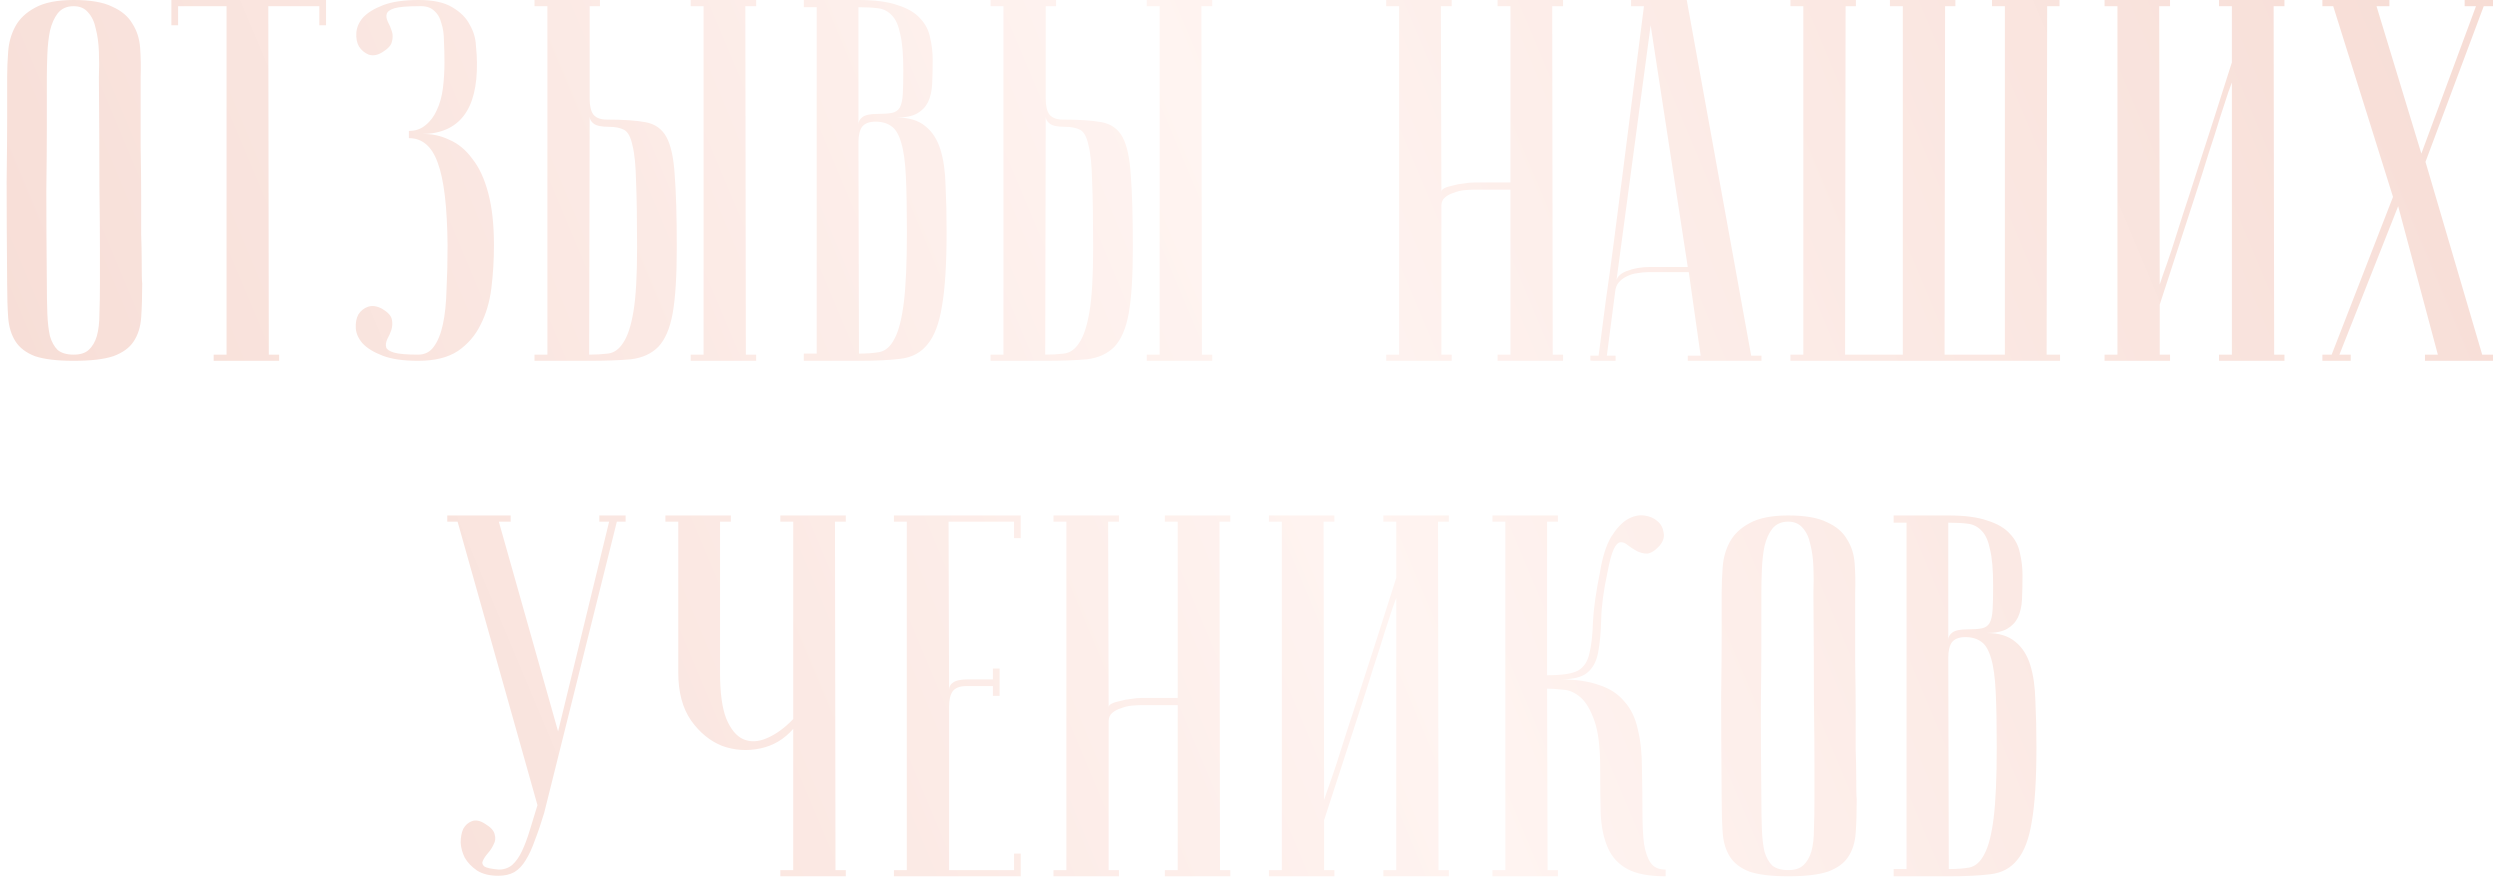
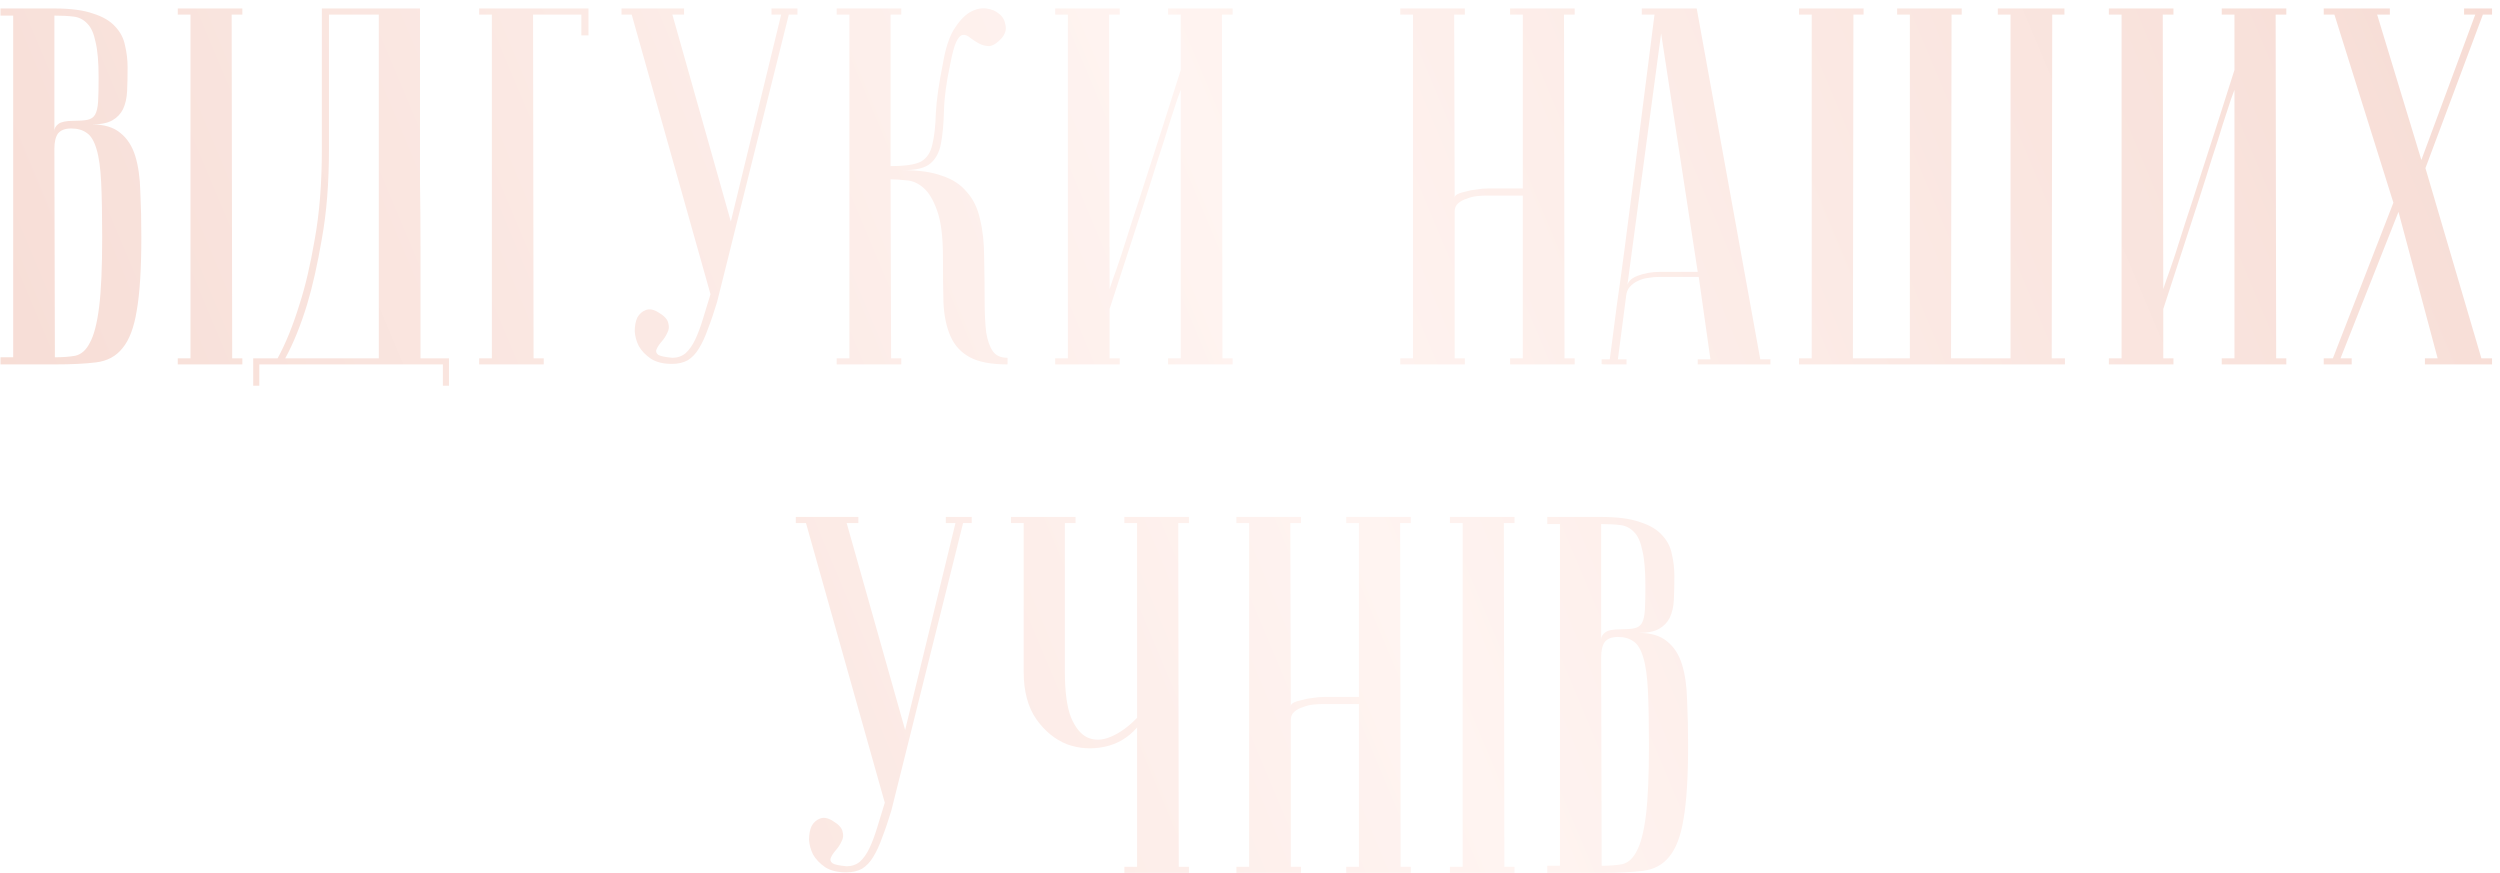
- <svg xmlns="http://www.w3.org/2000/svg" width="291" height="102" viewBox="0 0 291 102" fill="none">
-   <path d="M0.832 33C0.792 28.2 0.772 24.26 0.772 21.18C0.812 18.1 0.832 15.66 0.832 13.86V9C0.832 8.04 0.872 7.04 0.952 6C1.032 4.92 1.312 3.94 1.792 3.06C2.272 2.18 3.032 1.46 4.072 0.9C5.152 0.3 6.652 -2.86102e-06 8.572 -2.86102e-06C10.532 -2.86102e-06 12.032 0.26 13.072 0.78C14.152 1.26 14.932 1.92 15.412 2.76C15.932 3.56 16.232 4.5 16.312 5.58C16.392 6.66 16.412 7.8 16.372 9C16.372 12.04 16.372 14.72 16.372 17.04C16.412 19.32 16.432 21.32 16.432 23.04C16.432 24.72 16.432 26.14 16.432 27.3C16.472 28.46 16.492 29.4 16.492 30.12C16.492 31.84 16.512 32.8 16.552 33C16.552 34.52 16.512 35.84 16.432 36.96C16.352 38.08 16.052 39.02 15.532 39.78C15.052 40.5 14.272 41.06 13.192 41.46C12.112 41.82 10.572 42 8.572 42C6.652 42 5.152 41.82 4.072 41.46C3.032 41.06 2.272 40.48 1.792 39.72C1.312 38.96 1.032 38.04 0.952 36.96C0.872 35.84 0.832 34.52 0.832 33ZM5.452 33C5.452 34.32 5.472 35.5 5.512 36.54C5.552 37.54 5.652 38.4 5.812 39.12C6.012 39.8 6.312 40.34 6.712 40.74C7.152 41.1 7.772 41.28 8.572 41.28C9.332 41.28 9.912 41.1 10.312 40.74C10.752 40.34 11.072 39.8 11.272 39.12C11.472 38.4 11.572 37.54 11.572 36.54C11.612 35.5 11.632 34.32 11.632 33V28.92C11.632 27.24 11.612 24.84 11.572 21.72C11.572 18.56 11.552 14.32 11.512 9C11.552 7.96 11.552 6.96 11.512 6C11.472 5 11.352 4.12 11.152 3.36C10.992 2.56 10.692 1.92 10.252 1.44C9.852 0.96 9.292 0.72 8.572 0.72C7.772 0.72 7.152 1 6.712 1.56C6.312 2.08 6.012 2.76 5.812 3.6C5.652 4.4 5.552 5.3 5.512 6.3C5.472 7.26 5.452 8.16 5.452 9V14.76C5.452 16.72 5.432 19.22 5.392 22.26C5.392 25.26 5.412 28.84 5.452 33ZM37.95 -2.86102e-06V2.94H37.17V0.72H31.23L31.29 41.28H32.49V42H24.87V41.28H26.37V0.72H20.73V2.94H19.95V-2.86102e-06H37.95ZM48.676 41.28C49.436 41.28 50.036 40.98 50.476 40.38C50.956 39.74 51.316 38.86 51.556 37.74C51.796 36.62 51.936 35.28 51.976 33.72C52.056 32.16 52.096 30.44 52.096 28.56C52.056 24.08 51.676 20.88 50.956 18.96C50.276 17.04 49.156 16.08 47.596 16.08V15.24C48.356 15.24 48.996 15.02 49.516 14.58C50.076 14.14 50.516 13.56 50.836 12.84C51.196 12.08 51.436 11.22 51.556 10.26C51.676 9.3 51.736 8.3 51.736 7.26C51.736 6.42 51.716 5.6 51.676 4.8C51.676 4 51.576 3.3 51.376 2.7C51.216 2.06 50.916 1.56 50.476 1.2C50.076 0.84 49.496 0.68 48.736 0.72C47.416 0.72 46.476 0.8 45.916 0.96C45.396 1.12 45.096 1.34 45.016 1.62C44.936 1.86 44.976 2.16 45.136 2.52C45.336 2.88 45.496 3.26 45.616 3.66C45.736 4.02 45.736 4.42 45.616 4.86C45.536 5.26 45.176 5.66 44.536 6.06C43.976 6.42 43.436 6.52 42.916 6.36C42.436 6.16 42.056 5.84 41.776 5.4C41.536 4.96 41.436 4.44 41.476 3.84C41.516 3.2 41.776 2.6 42.256 2.04C42.776 1.48 43.556 1 44.596 0.6C45.636 0.2 47.016 -2.86102e-06 48.736 -2.86102e-06C50.416 -2.86102e-06 51.716 0.28 52.636 0.84C53.596 1.4 54.276 2.08 54.676 2.88C55.116 3.64 55.356 4.44 55.396 5.28C55.476 6.12 55.516 6.78 55.516 7.26C55.596 12.78 53.456 15.56 49.096 15.6C50.216 15.56 51.276 15.78 52.276 16.26C53.316 16.7 54.216 17.44 54.976 18.48C55.776 19.48 56.396 20.82 56.836 22.5C57.276 24.14 57.496 26.16 57.496 28.56C57.496 30.24 57.396 31.9 57.196 33.54C56.996 35.14 56.576 36.56 55.936 37.8C55.336 39.04 54.456 40.06 53.296 40.86C52.136 41.62 50.596 42 48.676 42C46.956 42 45.576 41.8 44.536 41.4C43.496 41 42.716 40.52 42.196 39.96C41.716 39.4 41.456 38.82 41.416 38.22C41.376 37.58 41.476 37.04 41.716 36.6C41.996 36.16 42.376 35.86 42.856 35.7C43.336 35.54 43.876 35.62 44.476 35.94C45.156 36.34 45.536 36.76 45.616 37.2C45.696 37.6 45.676 38 45.556 38.4C45.436 38.76 45.276 39.12 45.076 39.48C44.916 39.84 44.876 40.16 44.956 40.44C45.036 40.68 45.336 40.88 45.856 41.04C46.416 41.2 47.356 41.28 48.676 41.28ZM80.397 0.72V-2.86102e-06H88.017V0.72H86.757L86.817 41.28H88.017V42H80.397V41.28H81.897V0.72H80.397ZM62.217 42V41.28H63.717V0.72H62.217V-2.86102e-06H69.837V0.72H68.637V11.52C68.637 12.32 68.777 12.92 69.057 13.32C69.377 13.72 69.897 13.92 70.617 13.92C72.537 13.92 74.037 14.02 75.117 14.22C76.237 14.42 77.057 15 77.577 15.96C78.097 16.92 78.417 18.4 78.537 20.4C78.697 22.4 78.777 25.22 78.777 28.86C78.777 32.14 78.617 34.68 78.297 36.48C77.977 38.24 77.417 39.54 76.617 40.38C75.817 41.18 74.757 41.66 73.437 41.82C72.117 41.94 70.497 42 68.577 42H62.217ZM68.577 41.28C69.337 41.28 70.057 41.24 70.737 41.16C71.457 41.08 72.057 40.66 72.537 39.9C73.057 39.14 73.457 37.92 73.737 36.24C74.017 34.56 74.157 32.1 74.157 28.86C74.157 25.58 74.117 23 74.037 21.12C73.997 19.24 73.857 17.84 73.617 16.92C73.417 15.96 73.097 15.36 72.657 15.12C72.217 14.88 71.617 14.76 70.857 14.76C70.017 14.76 69.437 14.64 69.117 14.4C68.797 14.16 68.637 13.88 68.637 13.56L68.577 41.28ZM99.984 41.16C100.904 41.16 101.704 41.1 102.384 40.98C103.104 40.82 103.684 40.3 104.124 39.42C104.604 38.54 104.964 37.14 105.204 35.22C105.444 33.3 105.564 30.56 105.564 27C105.564 24.32 105.524 22.16 105.444 20.52C105.364 18.84 105.184 17.54 104.904 16.62C104.624 15.66 104.244 15.02 103.764 14.7C103.284 14.34 102.664 14.16 101.904 14.16C101.184 14.16 100.664 14.36 100.344 14.76C100.064 15.16 99.924 15.76 99.924 16.56L99.984 41.16ZM93.564 -2.86102e-06H99.924C101.844 -2.86102e-06 103.364 0.2 104.484 0.6C105.644 0.96 106.524 1.48 107.124 2.16C107.724 2.8 108.104 3.54 108.264 4.38C108.464 5.22 108.564 6.08 108.564 6.96C108.564 8 108.544 8.94 108.504 9.78C108.464 10.58 108.304 11.28 108.024 11.88C107.744 12.44 107.324 12.88 106.764 13.2C106.204 13.52 105.404 13.68 104.364 13.68C105.804 13.68 106.924 14.02 107.724 14.7C108.524 15.34 109.104 16.24 109.464 17.4C109.824 18.56 110.024 19.96 110.064 21.6C110.144 23.24 110.184 25.04 110.184 27C110.184 30.72 110.004 33.6 109.644 35.64C109.324 37.64 108.764 39.12 107.964 40.08C107.204 41.04 106.164 41.6 104.844 41.76C103.564 41.92 101.944 42 99.984 42H93.564V41.16H95.064V0.84H93.564V-2.86102e-06ZM99.924 14.46C99.924 14.14 100.084 13.86 100.404 13.62C100.724 13.38 101.304 13.26 102.144 13.26C102.864 13.26 103.424 13.22 103.824 13.14C104.224 13.06 104.524 12.86 104.724 12.54C104.924 12.18 105.044 11.66 105.084 10.98C105.124 10.3 105.144 9.36 105.144 8.16C105.144 6.32 105.024 4.92 104.784 3.96C104.584 2.96 104.264 2.24 103.824 1.8C103.384 1.32 102.844 1.04 102.204 0.96C101.564 0.88 100.804 0.84 99.924 0.84V14.46ZM133.483 0.72V-2.86102e-06H141.103V0.72H139.843L139.903 41.28H141.103V42H133.483V41.28H134.983V0.72H133.483ZM115.303 42V41.28H116.803V0.72H115.303V-2.86102e-06H122.923V0.72H121.723V11.52C121.723 12.32 121.863 12.92 122.143 13.32C122.463 13.72 122.983 13.92 123.703 13.92C125.623 13.92 127.123 14.02 128.203 14.22C129.323 14.42 130.143 15 130.663 15.96C131.183 16.92 131.503 18.4 131.623 20.4C131.783 22.4 131.863 25.22 131.863 28.86C131.863 32.14 131.703 34.68 131.383 36.48C131.063 38.24 130.503 39.54 129.703 40.38C128.903 41.18 127.843 41.66 126.523 41.82C125.203 41.94 123.583 42 121.663 42H115.303ZM121.663 41.28C122.423 41.28 123.143 41.24 123.823 41.16C124.543 41.08 125.143 40.66 125.623 39.9C126.143 39.14 126.543 37.92 126.823 36.24C127.103 34.56 127.243 32.1 127.243 28.86C127.243 25.58 127.203 23 127.123 21.12C127.083 19.24 126.943 17.84 126.703 16.92C126.503 15.96 126.183 15.36 125.743 15.12C125.303 14.88 124.703 14.76 123.943 14.76C123.103 14.76 122.523 14.64 122.203 14.4C121.883 14.16 121.723 13.88 121.723 13.56L121.663 41.28ZM175.817 22.08H171.437C171.197 22.08 170.857 22.1 170.417 22.14C170.017 22.18 169.617 22.28 169.217 22.44C168.817 22.56 168.477 22.74 168.197 22.98C167.917 23.22 167.777 23.54 167.777 23.94V41.28H168.977V42H161.357V41.28H162.857V0.72H161.357V-2.86102e-06H168.977V0.72H167.717L167.777 22.32C167.777 22.16 167.897 22.02 168.137 21.9C168.377 21.78 168.697 21.68 169.097 21.6C169.497 21.48 169.917 21.4 170.357 21.36C170.797 21.28 171.237 21.24 171.677 21.24H175.817V0.72H174.317V-2.86102e-06H181.937V0.72H180.677L180.737 41.28H181.937V42H174.317V41.28H175.817V22.08ZM196.456 31.08L192.136 2.94L188.116 32.94C188.116 32.34 188.516 31.88 189.316 31.56C190.156 31.24 191.056 31.08 192.016 31.08H196.456ZM196.576 31.68H191.776C191.416 31.68 191.016 31.72 190.576 31.8C190.176 31.84 189.776 31.96 189.376 32.16C189.016 32.32 188.696 32.56 188.416 32.88C188.176 33.16 188.036 33.54 187.996 34.02L187.036 41.4H188.056V42C187.936 42 187.696 42 187.336 42C187.016 42 186.696 42 186.376 42C186.056 42 185.776 42 185.536 42C185.256 42 185.116 41.98 185.116 41.94V41.4H186.076C186.076 41.36 186.156 40.76 186.316 39.6C186.476 38.4 186.676 36.86 186.916 34.98C187.196 33.06 187.496 30.88 187.816 28.44C188.136 26 188.456 23.52 188.776 21C189.536 15.04 190.396 8.28 191.356 0.72H189.856V-2.86102e-06H196.336L203.836 41.4H205.036V42H196.456V41.4H197.956L196.576 31.68ZM221.488 41.28V0.72H219.988V-2.86102e-06H227.608V0.72H226.408L226.348 41.28H233.368V0.72H231.868V-2.86102e-06H239.728V0.72H238.288L238.228 41.28H239.788V42H208.408V41.28H209.908V0.72H208.408V-2.86102e-06H216.028V0.72H214.828L214.768 41.28H221.488ZM259.791 9.6C259.791 9.6 259.651 9.98 259.371 10.74C259.131 11.46 258.811 12.44 258.411 13.68C258.051 14.88 257.611 16.26 257.091 17.82C256.611 19.38 256.111 20.96 255.591 22.56C254.351 26.36 252.951 30.66 251.391 35.46V41.28H252.591V42H244.971V41.28H246.471V0.72H244.971V-2.86102e-06H252.591V0.72H251.331L251.391 33.12C251.391 33.12 251.511 32.76 251.751 32.04C252.031 31.28 252.371 30.3 252.771 29.1C253.171 27.86 253.611 26.48 254.091 24.96C254.611 23.4 255.131 21.8 255.651 20.16C256.891 16.36 258.271 12.06 259.791 7.26V0.72H258.291V-2.86102e-06H265.911V0.72H264.651L264.711 41.28H265.911V42H258.291V41.28H259.791V9.6ZM278.546 22.92L271.586 0.72H270.326V-2.86102e-06H278.126V0.72H276.626L281.846 17.88L288.206 0.72H286.886V-2.86102e-06H290.186V0.72H289.106L282.326 18.84L288.926 41.28H290.186V42H282.266V41.28H283.766L279.146 24L272.306 41.28H273.626V42H270.326V41.28H271.406L278.546 22.92ZM58.062 101.22C58.662 101.22 59.182 101.04 59.622 100.68C60.062 100.28 60.442 99.74 60.762 99.06C61.082 98.38 61.382 97.58 61.662 96.66C61.942 95.74 62.242 94.76 62.562 93.72L53.262 60.72H52.062V60H59.442V60.72H58.062L64.962 85.14L70.902 60.72H69.762V60H72.822V60.72H71.802L63.342 94.62C62.982 95.82 62.622 96.88 62.262 97.8C61.942 98.72 61.582 99.5 61.182 100.14C60.822 100.74 60.382 101.2 59.862 101.52C59.342 101.8 58.722 101.94 58.002 101.94C57.002 101.94 56.182 101.74 55.542 101.34C54.902 100.9 54.422 100.4 54.102 99.84C53.822 99.28 53.662 98.7 53.622 98.1C53.622 97.46 53.722 96.92 53.922 96.48C54.162 96.04 54.502 95.74 54.942 95.58C55.382 95.42 55.882 95.52 56.442 95.88C57.122 96.28 57.502 96.7 57.582 97.14C57.702 97.54 57.662 97.92 57.462 98.28C57.302 98.64 57.082 98.98 56.802 99.3C56.522 99.62 56.322 99.92 56.202 100.2C56.082 100.44 56.142 100.66 56.382 100.86C56.622 101.02 57.182 101.14 58.062 101.22ZM92.331 84.84C91.291 86.04 90.011 86.8 88.491 87.12C86.971 87.44 85.491 87.34 84.051 86.82C82.651 86.26 81.451 85.28 80.451 83.88C79.451 82.44 78.951 80.58 78.951 78.3V60.72H77.451V60H85.071V60.72H83.811V78.3C83.811 80.62 84.051 82.4 84.531 83.64C85.051 84.88 85.711 85.68 86.511 86.04C87.351 86.4 88.271 86.36 89.271 85.92C90.311 85.48 91.331 84.74 92.331 83.7V60.72H90.831V60H98.451V60.72H97.191L97.251 101.28H98.451V102H90.831V101.28H92.331V84.84ZM118.813 60V62.64H118.033V60.72H110.413L110.473 80.34C110.473 79.94 110.633 79.64 110.953 79.44C111.273 79.2 111.853 79.08 112.693 79.08H115.573V77.82H116.353V81H115.573V79.86H112.453C111.733 79.86 111.213 80.06 110.893 80.46C110.613 80.86 110.473 81.46 110.473 82.26V101.28H118.033V99.36H118.813V102H104.053V101.28H105.553V60.72H104.053V60H118.813ZM137.087 82.08H132.707C132.467 82.08 132.127 82.1 131.687 82.14C131.287 82.18 130.887 82.28 130.487 82.44C130.087 82.56 129.747 82.74 129.467 82.98C129.187 83.22 129.047 83.54 129.047 83.94V101.28H130.247V102H122.627V101.28H124.127V60.72H122.627V60H130.247V60.72H128.987L129.047 82.32C129.047 82.16 129.167 82.02 129.407 81.9C129.647 81.78 129.967 81.68 130.367 81.6C130.767 81.48 131.187 81.4 131.627 81.36C132.067 81.28 132.507 81.24 132.947 81.24H137.087V60.72H135.587V60H143.207V60.72H141.947L142.007 101.28H143.207V102H135.587V101.28H137.087V82.08ZM162.525 69.6C162.525 69.6 162.385 69.98 162.105 70.74C161.865 71.46 161.545 72.44 161.145 73.68C160.785 74.88 160.345 76.26 159.825 77.82C159.345 79.38 158.845 80.96 158.325 82.56C157.085 86.36 155.685 90.66 154.125 95.46V101.28H155.325V102H147.705V101.28H149.205V60.72H147.705V60H155.325V60.72H154.065L154.125 93.12C154.125 93.12 154.245 92.76 154.485 92.04C154.765 91.28 155.105 90.3 155.505 89.1C155.905 87.86 156.345 86.48 156.825 84.96C157.345 83.4 157.865 81.8 158.385 80.16C159.625 76.36 161.005 72.06 162.525 67.26V60.72H161.025V60H168.645V60.72H167.385L167.445 101.28H168.645V102H161.025V101.28H162.525V69.6ZM186.261 66.48C186.541 64.8 186.961 63.48 187.521 62.52C188.121 61.56 188.741 60.88 189.381 60.48C190.061 60.08 190.721 59.92 191.361 60C192.001 60.08 192.521 60.3 192.921 60.66C193.321 60.98 193.561 61.42 193.641 61.98C193.761 62.5 193.601 63.02 193.161 63.54C192.641 64.1 192.161 64.4 191.721 64.44C191.321 64.44 190.921 64.34 190.521 64.14C190.161 63.94 189.821 63.72 189.501 63.48C189.181 63.2 188.881 63.08 188.601 63.12C188.321 63.16 188.061 63.44 187.821 63.96C187.581 64.48 187.341 65.38 187.101 66.66C186.661 68.7 186.421 70.5 186.381 72.06C186.341 73.62 186.221 74.92 186.021 75.96C185.821 77 185.401 77.78 184.761 78.3C184.161 78.82 183.101 79.08 181.581 79.08C183.421 79.08 184.941 79.3 186.141 79.74C187.381 80.14 188.361 80.78 189.081 81.66C189.841 82.5 190.361 83.58 190.641 84.9C190.961 86.18 191.121 87.68 191.121 89.4C191.161 91.32 191.181 93.02 191.181 94.5C191.181 95.98 191.241 97.22 191.361 98.22C191.521 99.18 191.781 99.92 192.141 100.44C192.501 100.96 193.081 101.22 193.881 101.22V102C191.961 102 190.481 101.72 189.441 101.16C188.401 100.6 187.641 99.78 187.161 98.7C186.681 97.62 186.401 96.3 186.321 94.74C186.281 93.18 186.261 91.4 186.261 89.4C186.261 87 186.041 85.18 185.601 83.94C185.161 82.66 184.621 81.74 183.981 81.18C183.341 80.62 182.661 80.32 181.941 80.28C181.221 80.2 180.601 80.16 180.081 80.16L180.141 101.28H181.341V102H173.721V101.28H175.221V60.72H173.721V60H181.341V60.72H180.081V78.6C181.801 78.6 183.001 78.42 183.681 78.06C184.361 77.66 184.801 77 185.001 76.08C185.241 75.12 185.381 73.88 185.421 72.36C185.501 70.8 185.781 68.84 186.261 66.48ZM200.402 93C200.362 88.2 200.342 84.26 200.342 81.18C200.382 78.1 200.402 75.66 200.402 73.86V69C200.402 68.04 200.442 67.04 200.522 66C200.602 64.92 200.882 63.94 201.362 63.06C201.842 62.18 202.602 61.46 203.642 60.9C204.722 60.3 206.222 60 208.142 60C210.102 60 211.602 60.26 212.642 60.78C213.722 61.26 214.502 61.92 214.982 62.76C215.502 63.56 215.802 64.5 215.882 65.58C215.962 66.66 215.982 67.8 215.942 69C215.942 72.04 215.942 74.72 215.942 77.04C215.982 79.32 216.002 81.32 216.002 83.04C216.002 84.72 216.002 86.14 216.002 87.3C216.042 88.46 216.062 89.4 216.062 90.12C216.062 91.84 216.082 92.8 216.122 93C216.122 94.52 216.082 95.84 216.002 96.96C215.922 98.08 215.622 99.02 215.102 99.78C214.622 100.5 213.842 101.06 212.762 101.46C211.682 101.82 210.142 102 208.142 102C206.222 102 204.722 101.82 203.642 101.46C202.602 101.06 201.842 100.48 201.362 99.72C200.882 98.96 200.602 98.04 200.522 96.96C200.442 95.84 200.402 94.52 200.402 93ZM205.022 93C205.022 94.32 205.042 95.5 205.082 96.54C205.122 97.54 205.222 98.4 205.382 99.12C205.582 99.8 205.882 100.34 206.282 100.74C206.722 101.1 207.342 101.28 208.142 101.28C208.902 101.28 209.482 101.1 209.882 100.74C210.322 100.34 210.642 99.8 210.842 99.12C211.042 98.4 211.142 97.54 211.142 96.54C211.182 95.5 211.202 94.32 211.202 93V88.92C211.202 87.24 211.182 84.84 211.142 81.72C211.142 78.56 211.122 74.32 211.082 69C211.122 67.96 211.122 66.96 211.082 66C211.042 65 210.922 64.12 210.722 63.36C210.562 62.56 210.262 61.92 209.822 61.44C209.422 60.96 208.862 60.72 208.142 60.72C207.342 60.72 206.722 61 206.282 61.56C205.882 62.08 205.582 62.76 205.382 63.6C205.222 64.4 205.122 65.3 205.082 66.3C205.042 67.26 205.022 68.16 205.022 69V74.76C205.022 76.72 205.002 79.22 204.962 82.26C204.962 85.26 204.982 88.84 205.022 93ZM226.84 101.16C227.76 101.16 228.56 101.1 229.24 100.98C229.96 100.82 230.54 100.3 230.98 99.42C231.46 98.54 231.82 97.14 232.06 95.22C232.3 93.3 232.42 90.56 232.42 87C232.42 84.32 232.38 82.16 232.3 80.52C232.22 78.84 232.04 77.54 231.76 76.62C231.48 75.66 231.1 75.02 230.62 74.7C230.14 74.34 229.52 74.16 228.76 74.16C228.04 74.16 227.52 74.36 227.2 74.76C226.92 75.16 226.78 75.76 226.78 76.56L226.84 101.16ZM220.42 60H226.78C228.7 60 230.22 60.2 231.34 60.6C232.5 60.96 233.38 61.48 233.98 62.16C234.58 62.8 234.96 63.54 235.12 64.38C235.32 65.22 235.42 66.08 235.42 66.96C235.42 68 235.4 68.94 235.36 69.78C235.32 70.58 235.16 71.28 234.88 71.88C234.6 72.44 234.18 72.88 233.62 73.2C233.06 73.52 232.26 73.68 231.22 73.68C232.66 73.68 233.78 74.02 234.58 74.7C235.38 75.34 235.96 76.24 236.32 77.4C236.68 78.56 236.88 79.96 236.92 81.6C237 83.24 237.04 85.04 237.04 87C237.04 90.72 236.86 93.6 236.5 95.64C236.18 97.64 235.62 99.12 234.82 100.08C234.06 101.04 233.02 101.6 231.7 101.76C230.42 101.92 228.8 102 226.84 102H220.42V101.16H221.92V60.84H220.42V60ZM226.78 74.46C226.78 74.14 226.94 73.86 227.26 73.62C227.58 73.38 228.16 73.26 229 73.26C229.72 73.26 230.28 73.22 230.68 73.14C231.08 73.06 231.38 72.86 231.58 72.54C231.78 72.18 231.9 71.66 231.94 70.98C231.98 70.3 232 69.36 232 68.16C232 66.32 231.88 64.92 231.64 63.96C231.44 62.96 231.12 62.24 230.68 61.8C230.24 61.32 229.7 61.04 229.06 60.96C228.42 60.88 227.66 60.84 226.78 60.84V74.46Z" fill="url(#paint0_linear_64_591)" />
+ <svg xmlns="http://www.w3.org/2000/svg" width="295" height="103" viewBox="0 0 295 103" fill="none">
+   <path d="M6.477 42.16C7.397 42.16 8.197 42.1 8.877 41.98C9.597 41.82 10.177 41.3 10.617 40.42C11.097 39.54 11.457 38.14 11.697 36.22C11.937 34.3 12.057 31.56 12.057 28C12.057 25.32 12.017 23.16 11.937 21.52C11.857 19.84 11.677 18.54 11.397 17.62C11.117 16.66 10.737 16.02 10.257 15.7C9.777 15.34 9.157 15.16 8.397 15.16C7.677 15.16 7.157 15.36 6.837 15.76C6.557 16.16 6.417 16.76 6.417 17.56L6.477 42.16ZM0.057 1H6.417C8.337 1 9.857 1.2 10.977 1.6C12.137 1.96 13.017 2.48 13.617 3.16C14.217 3.8 14.597 4.54 14.757 5.38C14.957 6.22 15.057 7.08 15.057 7.96C15.057 9 15.037 9.94 14.997 10.78C14.957 11.58 14.797 12.28 14.517 12.88C14.237 13.44 13.817 13.88 13.257 14.2C12.697 14.52 11.897 14.68 10.857 14.68C12.297 14.68 13.417 15.02 14.217 15.7C15.017 16.34 15.597 17.24 15.957 18.4C16.317 19.56 16.517 20.96 16.557 22.6C16.637 24.24 16.677 26.04 16.677 28C16.677 31.72 16.497 34.6 16.137 36.64C15.817 38.64 15.257 40.12 14.457 41.08C13.697 42.04 12.657 42.6 11.337 42.76C10.057 42.92 8.437 43 6.477 43H0.057V42.16H1.557V1.84H0.057V1ZM6.417 15.46C6.417 15.14 6.577 14.86 6.897 14.62C7.217 14.38 7.797 14.26 8.637 14.26C9.357 14.26 9.917 14.22 10.317 14.14C10.717 14.06 11.017 13.86 11.217 13.54C11.417 13.18 11.537 12.66 11.577 11.98C11.617 11.3 11.637 10.36 11.637 9.16C11.637 7.32 11.517 5.92 11.277 4.96C11.077 3.96 10.757 3.24 10.317 2.8C9.877 2.32 9.337 2.04 8.697 1.96C8.057 1.88 7.297 1.84 6.417 1.84V15.46ZM20.977 1.72V1H28.597V1.72H27.337L27.397 42.28H28.597V43H20.977V42.28H22.477V1.72H20.977ZM49.559 1C49.559 1 49.559 1.6 49.559 2.8C49.559 3.96 49.559 5.5 49.559 7.42C49.559 9.34 49.559 11.54 49.559 14.02C49.559 16.46 49.559 18.96 49.559 21.52C49.599 24.08 49.619 26.6 49.619 29.08C49.619 31.52 49.619 33.72 49.619 35.68C49.619 37.6 49.619 39.18 49.619 40.42C49.619 41.62 49.619 42.24 49.619 42.28H52.979V45.52H52.259V43H30.599V45.52H29.879V42.28H32.759C33.719 40.52 34.579 38.4 35.339 35.92C36.019 33.84 36.619 31.28 37.139 28.24C37.699 25.16 37.979 21.62 37.979 17.62V1H49.559ZM38.819 1.72V17.56C38.819 21.56 38.539 25.1 37.979 28.18C37.459 31.22 36.879 33.8 36.239 35.92C35.479 38.4 34.619 40.52 33.659 42.28H44.699V1.72H38.819ZM69.441 1V4.18H68.601V1.72H62.901L62.961 42.28H64.161V43H56.541V42.28H58.041V1.72H56.541V1H69.441ZM79.339 42.22C79.939 42.22 80.459 42.04 80.899 41.68C81.339 41.28 81.719 40.74 82.039 40.06C82.359 39.38 82.659 38.58 82.939 37.66C83.219 36.74 83.519 35.76 83.839 34.72L74.539 1.72H73.339V1H80.719V1.72H79.339L86.239 26.14L92.179 1.72H91.039V1H94.099V1.72H93.079L84.619 35.62C84.259 36.82 83.899 37.88 83.539 38.8C83.219 39.72 82.859 40.5 82.459 41.14C82.099 41.74 81.659 42.2 81.139 42.52C80.619 42.8 79.999 42.94 79.279 42.94C78.279 42.94 77.459 42.74 76.819 42.34C76.179 41.9 75.699 41.4 75.379 40.84C75.099 40.28 74.939 39.7 74.899 39.1C74.899 38.46 74.999 37.92 75.199 37.48C75.439 37.04 75.779 36.74 76.219 36.58C76.659 36.42 77.159 36.52 77.719 36.88C78.399 37.28 78.779 37.7 78.859 38.14C78.979 38.54 78.939 38.92 78.739 39.28C78.579 39.64 78.359 39.98 78.079 40.3C77.799 40.62 77.599 40.92 77.479 41.2C77.359 41.44 77.419 41.66 77.659 41.86C77.899 42.02 78.459 42.14 79.339 42.22ZM111.269 7.48C111.549 5.8 111.969 4.48 112.529 3.52C113.129 2.56 113.749 1.88 114.389 1.48C115.069 1.08 115.729 0.92 116.369 1C117.009 1.08 117.529 1.3 117.929 1.66C118.329 1.98 118.569 2.42 118.649 2.98C118.769 3.5 118.609 4.02 118.169 4.54C117.649 5.1 117.169 5.4 116.729 5.44C116.329 5.44 115.929 5.34 115.529 5.14C115.169 4.94 114.829 4.72 114.509 4.48C114.189 4.2 113.889 4.08 113.609 4.12C113.329 4.16 113.069 4.44 112.829 4.96C112.589 5.48 112.349 6.38 112.109 7.66C111.669 9.7 111.429 11.5 111.389 13.06C111.349 14.62 111.229 15.92 111.029 16.96C110.829 18 110.409 18.78 109.769 19.3C109.169 19.82 108.109 20.08 106.589 20.08C108.429 20.08 109.949 20.3 111.149 20.74C112.389 21.14 113.369 21.78 114.089 22.66C114.849 23.5 115.369 24.58 115.649 25.9C115.969 27.18 116.129 28.68 116.129 30.4C116.169 32.32 116.189 34.02 116.189 35.5C116.189 36.98 116.249 38.22 116.369 39.22C116.529 40.18 116.789 40.92 117.149 41.44C117.509 41.96 118.089 42.22 118.889 42.22V43C116.969 43 115.489 42.72 114.449 42.16C113.409 41.6 112.649 40.78 112.169 39.7C111.689 38.62 111.409 37.3 111.329 35.74C111.289 34.18 111.269 32.4 111.269 30.4C111.269 28 111.049 26.18 110.609 24.94C110.169 23.66 109.629 22.74 108.989 22.18C108.349 21.62 107.669 21.32 106.949 21.28C106.229 21.2 105.609 21.16 105.089 21.16L105.149 42.28H106.349V43H98.728V42.28H100.229V1.72H98.728V1H106.349V1.72H105.089V19.6C106.809 19.6 108.009 19.42 108.689 19.06C109.369 18.66 109.809 18 110.009 17.08C110.249 16.12 110.389 14.88 110.429 13.36C110.509 11.8 110.789 9.84 111.269 7.48ZM139.33 10.6C139.33 10.6 139.19 10.98 138.91 11.74C138.67 12.46 138.35 13.44 137.95 14.68C137.59 15.88 137.15 17.26 136.63 18.82C136.15 20.38 135.65 21.96 135.13 23.56C133.89 27.36 132.49 31.66 130.93 36.46V42.28H132.13V43H124.51V42.28H126.01V1.72H124.51V1H132.13V1.72H130.87L130.93 34.12C130.93 34.12 131.05 33.76 131.29 33.04C131.57 32.28 131.91 31.3 132.31 30.1C132.71 28.86 133.15 27.48 133.63 25.96C134.15 24.4 134.67 22.8 135.19 21.16C136.43 17.36 137.81 13.06 139.33 8.26V1.72H137.83V1H145.45V1.72H144.19L144.25 42.28H145.45V43H137.83V42.28H139.33V10.6ZM179.692 23.08H175.312C175.072 23.08 174.732 23.1 174.292 23.14C173.892 23.18 173.492 23.28 173.092 23.44C172.692 23.56 172.352 23.74 172.072 23.98C171.792 24.22 171.652 24.54 171.652 24.94V42.28H172.852V43H165.232V42.28H166.732V1.72H165.232V1H172.852V1.72H171.592L171.652 23.32C171.652 23.16 171.772 23.02 172.012 22.9C172.252 22.78 172.572 22.68 172.972 22.6C173.372 22.48 173.792 22.4 174.232 22.36C174.672 22.28 175.112 22.24 175.552 22.24H179.692V1.72H178.192V1H185.812V1.72H184.552L184.612 42.28H185.812V43H178.192V42.28H179.692V23.08ZM200.331 32.08L196.011 3.94L191.991 33.94C191.991 33.34 192.391 32.88 193.191 32.56C194.031 32.24 194.931 32.08 195.891 32.08H200.331ZM200.451 32.68H195.651C195.291 32.68 194.891 32.72 194.451 32.8C194.051 32.84 193.651 32.96 193.251 33.16C192.891 33.32 192.571 33.56 192.291 33.88C192.051 34.16 191.911 34.54 191.871 35.02L190.911 42.4H191.931V43C191.811 43 191.571 43 191.211 43C190.891 43 190.571 43 190.251 43C189.931 43 189.651 43 189.411 43C189.131 43 188.991 42.98 188.991 42.94V42.4H189.951C189.951 42.36 190.031 41.76 190.191 40.6C190.351 39.4 190.551 37.86 190.791 35.98C191.071 34.06 191.371 31.88 191.691 29.44C192.011 27 192.331 24.52 192.651 22C193.411 16.04 194.271 9.28 195.231 1.72H193.731V1H200.211L207.711 42.4H208.911V43H200.331V42.4H201.831L200.451 32.68ZM225.363 42.28V1.72H223.863V1H231.483V1.72H230.283L230.223 42.28H237.243V1.72H235.743V1H243.603V1.72H242.163L242.103 42.28H243.663V43H212.283V42.28H213.783V1.72H212.283V1H219.903V1.72H218.703L218.643 42.28H225.363ZM263.666 10.6C263.666 10.6 263.526 10.98 263.246 11.74C263.006 12.46 262.686 13.44 262.286 14.68C261.926 15.88 261.486 17.26 260.966 18.82C260.486 20.38 259.986 21.96 259.466 23.56C258.226 27.36 256.826 31.66 255.266 36.46V42.28H256.466V43H248.846V42.28H250.346V1.72H248.846V1H256.466V1.72H255.206L255.266 34.12C255.266 34.12 255.386 33.76 255.626 33.04C255.906 32.28 256.246 31.3 256.646 30.1C257.046 28.86 257.486 27.48 257.966 25.96C258.486 24.4 259.006 22.8 259.526 21.16C260.766 17.36 262.146 13.06 263.666 8.26V1.72H262.166V1H269.786V1.72H268.526L268.586 42.28H269.786V43H262.166V42.28H263.666V10.6ZM282.421 23.92L275.461 1.72H274.201V1H282.001V1.72H280.501L285.721 18.88L292.081 1.72H290.761V1H294.061V1.72H292.981L286.201 19.84L292.801 42.28H294.061V43H286.141V42.28H287.641L283.021 25L276.181 42.28H277.501V43H274.201V42.28H275.281L282.421 23.92ZM99.906 102.22C100.506 102.22 101.026 102.04 101.466 101.68C101.906 101.28 102.286 100.74 102.606 100.06C102.926 99.38 103.226 98.58 103.506 97.66C103.786 96.74 104.086 95.76 104.406 94.72L95.106 61.72H93.906V61H101.286V61.72H99.906L106.806 86.14L112.746 61.72H111.606V61H114.666V61.72H113.646L105.186 95.62C104.826 96.82 104.466 97.88 104.106 98.8C103.786 99.72 103.426 100.5 103.026 101.14C102.666 101.74 102.226 102.2 101.706 102.52C101.186 102.8 100.566 102.94 99.846 102.94C98.846 102.94 98.025 102.74 97.385 102.34C96.746 101.9 96.266 101.4 95.945 100.84C95.665 100.28 95.505 99.7 95.466 99.1C95.466 98.46 95.566 97.92 95.766 97.48C96.005 97.04 96.346 96.74 96.785 96.58C97.225 96.42 97.725 96.52 98.285 96.88C98.966 97.28 99.346 97.7 99.425 98.14C99.546 98.54 99.505 98.92 99.305 99.28C99.145 99.64 98.925 99.98 98.645 100.3C98.365 100.62 98.165 100.92 98.046 101.2C97.925 101.44 97.986 101.66 98.225 101.86C98.466 102.02 99.025 102.14 99.906 102.22ZM134.175 85.84C133.135 87.04 131.855 87.8 130.335 88.12C128.815 88.44 127.335 88.34 125.895 87.82C124.495 87.26 123.295 86.28 122.295 84.88C121.295 83.44 120.795 81.58 120.795 79.3V61.72H119.295V61H126.915V61.72H125.655V79.3C125.655 81.62 125.895 83.4 126.375 84.64C126.895 85.88 127.555 86.68 128.355 87.04C129.195 87.4 130.115 87.36 131.115 86.92C132.155 86.48 133.175 85.74 134.175 84.7V61.72H132.675V61H140.295V61.72H139.035L139.095 102.28H140.295V103H132.675V102.28H134.175V85.84ZM160.356 83.08H155.976C155.736 83.08 155.396 83.1 154.956 83.14C154.556 83.18 154.156 83.28 153.756 83.44C153.356 83.56 153.016 83.74 152.736 83.98C152.456 84.22 152.316 84.54 152.316 84.94V102.28H153.516V103H145.896V102.28H147.396V61.72H145.896V61H153.516V61.72H152.256L152.316 83.32C152.316 83.16 152.436 83.02 152.676 82.9C152.916 82.78 153.236 82.68 153.636 82.6C154.036 82.48 154.456 82.4 154.896 82.36C155.336 82.28 155.776 82.24 156.216 82.24H160.356V61.72H158.856V61H166.476V61.72H165.216L165.276 102.28H166.476V103H158.856V102.28H160.356V83.08ZM171.095 61.72V61H178.715V61.72H177.455L177.515 102.28H178.715V103H171.095V102.28H172.595V61.72H171.095ZM188.996 102.16C189.916 102.16 190.716 102.1 191.396 101.98C192.116 101.82 192.696 101.3 193.136 100.42C193.616 99.54 193.976 98.14 194.216 96.22C194.456 94.3 194.576 91.56 194.576 88C194.576 85.32 194.536 83.16 194.456 81.52C194.376 79.84 194.196 78.54 193.916 77.62C193.636 76.66 193.256 76.02 192.776 75.7C192.296 75.34 191.676 75.16 190.916 75.16C190.196 75.16 189.676 75.36 189.356 75.76C189.076 76.16 188.936 76.76 188.936 77.56L188.996 102.16ZM182.576 61H188.936C190.856 61 192.376 61.2 193.496 61.6C194.656 61.96 195.536 62.48 196.136 63.16C196.736 63.8 197.116 64.54 197.276 65.38C197.476 66.22 197.576 67.08 197.576 67.96C197.576 69 197.556 69.94 197.516 70.78C197.476 71.58 197.316 72.28 197.036 72.88C196.756 73.44 196.336 73.88 195.776 74.2C195.216 74.52 194.416 74.68 193.376 74.68C194.816 74.68 195.936 75.02 196.736 75.7C197.536 76.34 198.116 77.24 198.476 78.4C198.836 79.56 199.036 80.96 199.076 82.6C199.156 84.24 199.196 86.04 199.196 88C199.196 91.72 199.016 94.6 198.656 96.64C198.336 98.64 197.776 100.12 196.976 101.08C196.216 102.04 195.176 102.6 193.856 102.76C192.576 102.92 190.956 103 188.996 103H182.576V102.16H184.076V61.84H182.576V61ZM188.936 75.46C188.936 75.14 189.096 74.86 189.416 74.62C189.736 74.38 190.316 74.26 191.156 74.26C191.876 74.26 192.436 74.22 192.836 74.14C193.236 74.06 193.536 73.86 193.736 73.54C193.936 73.18 194.056 72.66 194.096 71.98C194.136 71.3 194.156 70.36 194.156 69.16C194.156 67.32 194.036 65.92 193.796 64.96C193.596 63.96 193.276 63.24 192.836 62.8C192.396 62.32 191.856 62.04 191.216 61.96C190.576 61.88 189.816 61.84 188.936 61.84V75.46Z" fill="url(#paint0_linear_205_266)" />
  <defs>
-     <linearGradient id="paint0_linear_64_591" x1="-38" y1="93.863" x2="316.731" y2="-55.19" gradientUnits="userSpaceOnUse">
+     <linearGradient id="paint0_linear_205_266" x1="-36" y1="94.863" x2="318.731" y2="-54.19" gradientUnits="userSpaceOnUse">
      <stop stop-color="#F4D5CC" />
      <stop offset="0.505" stop-color="#FFF4F1" />
      <stop offset="1" stop-color="#F4D5CC" />
    </linearGradient>
  </defs>
</svg>
